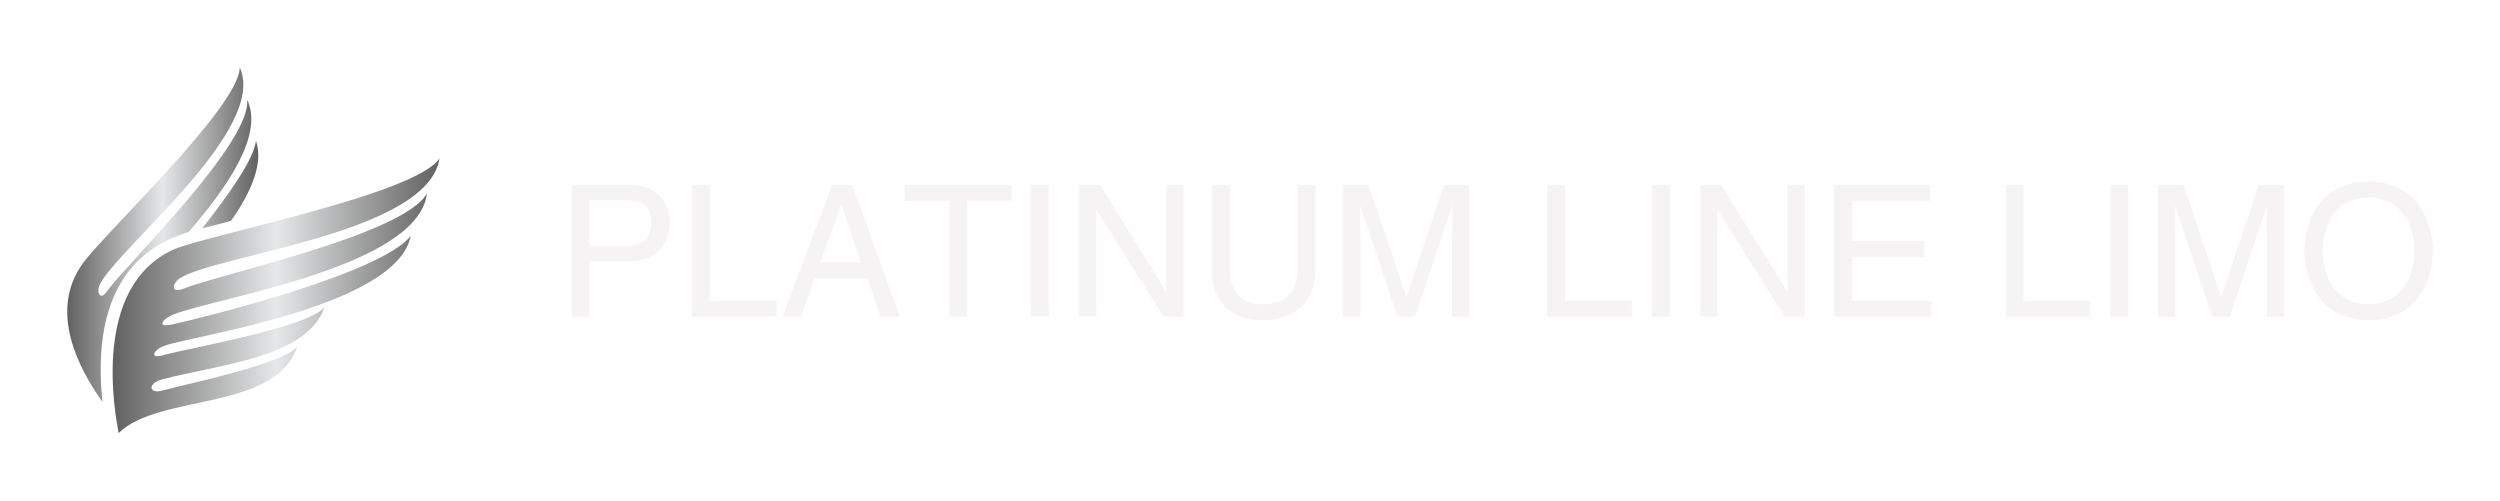
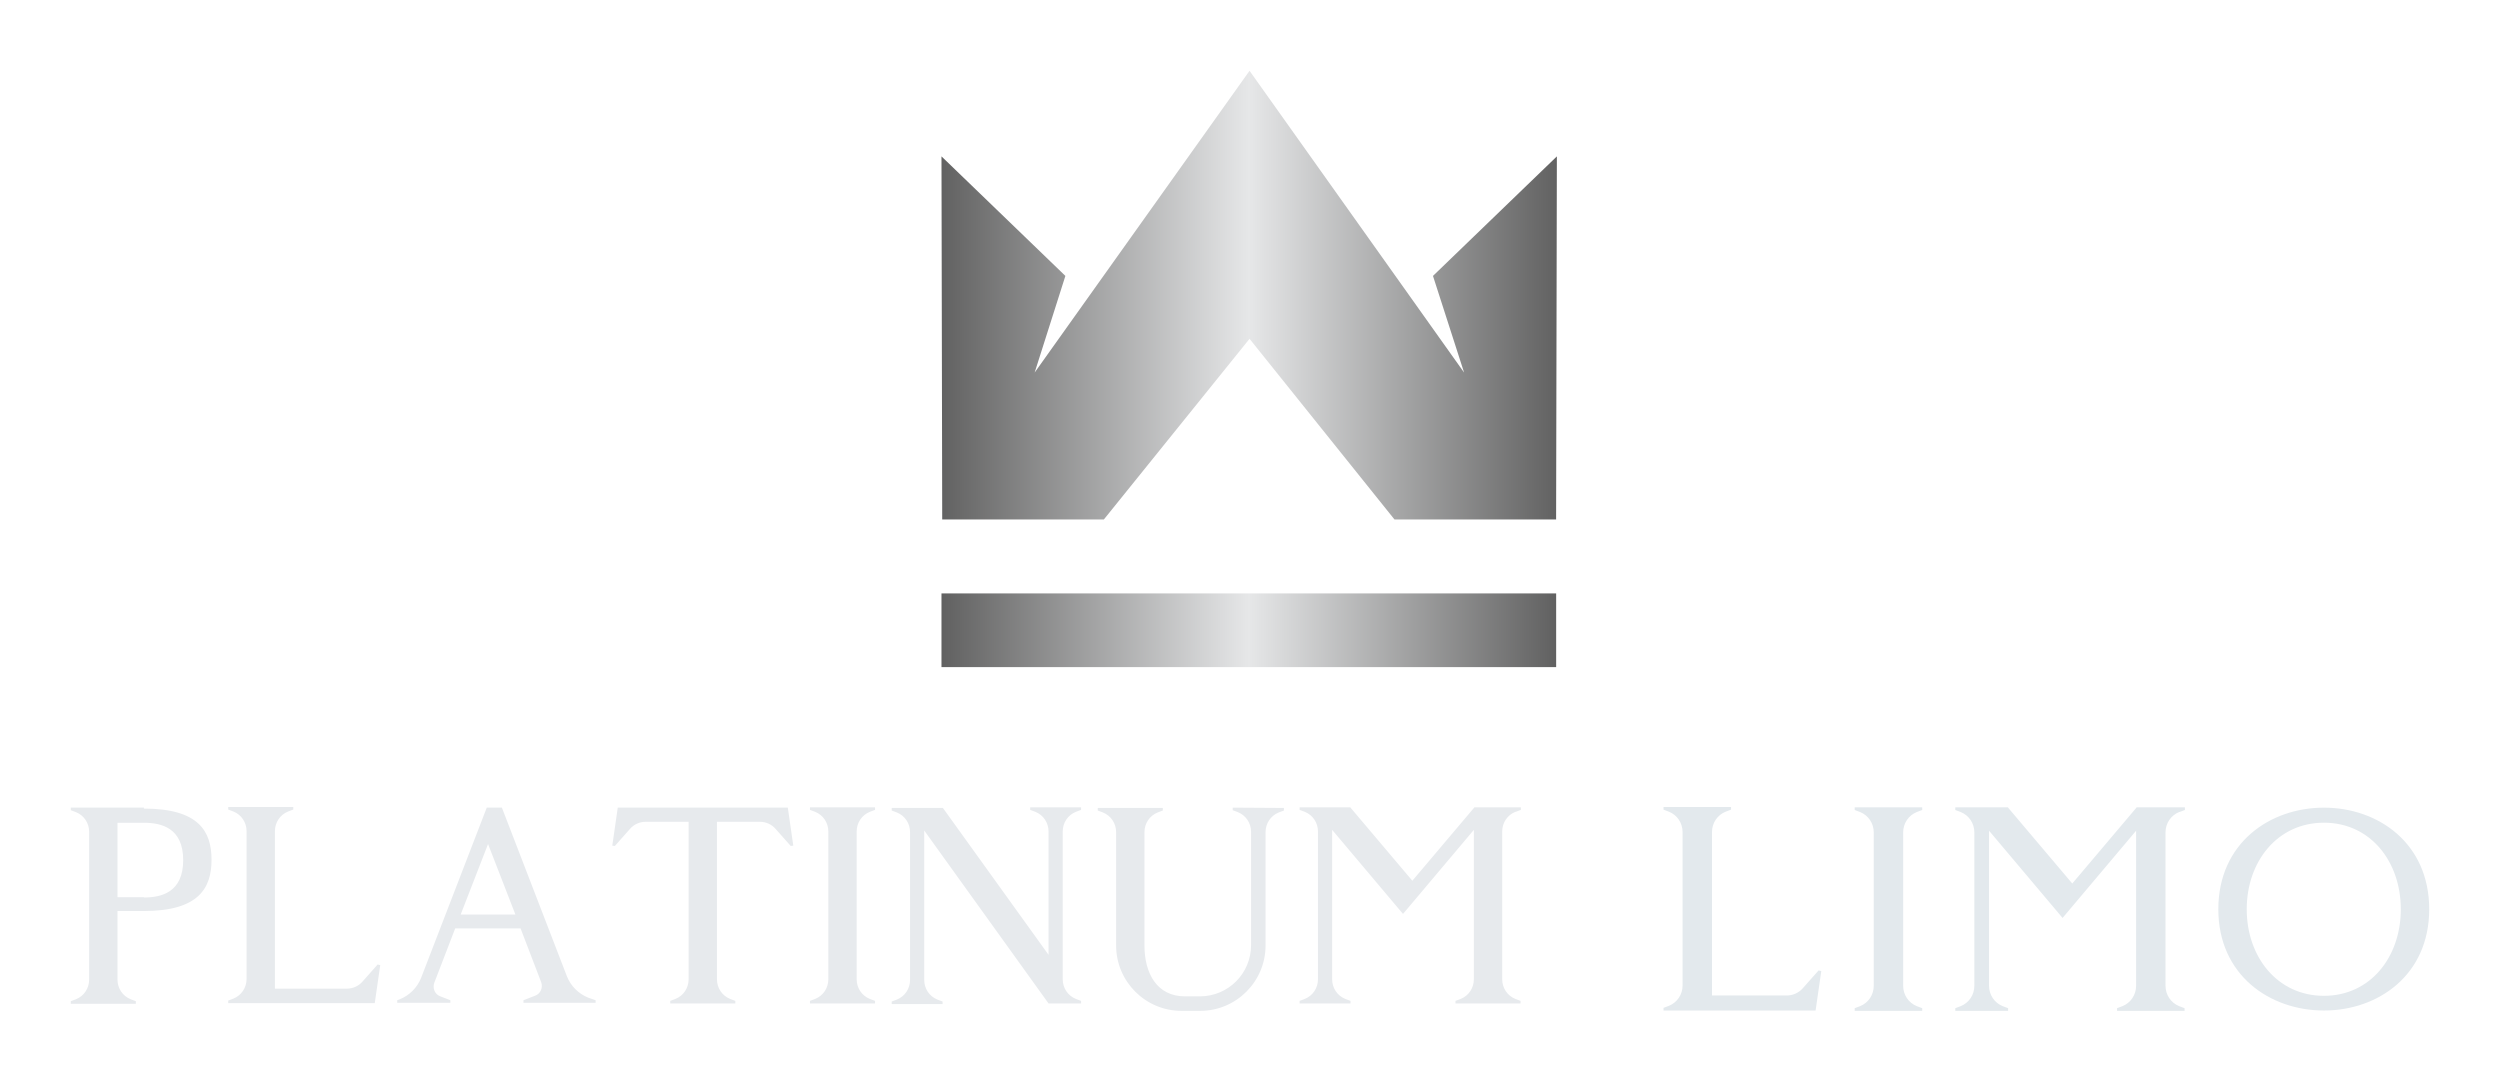
- <svg xmlns="http://www.w3.org/2000/svg" version="1.1" width="3170.566" height="634.46" viewBox="0 0 3170.566 634.46">
-   <g transform="scale(8.528286) translate(10, 10)">
-     <defs id="SvgjsDefs37819">
-       <linearGradient id="SvgjsLinearGradient37824">
-         <stop id="SvgjsStop37825" stop-color="#616161" offset="0" />
-         <stop id="SvgjsStop37826" stop-color="#e6e7e8" offset="0.5" />
-         <stop id="SvgjsStop37827" stop-color="#616161" offset="1" />
+ <svg xmlns="http://www.w3.org/2000/svg" version="1.1" width="3180.091" height="1375.894" viewBox="0 0 3180.091 1375.894">
+   <g transform="scale(9.00454) translate(10, 10)">
+     <defs id="SvgjsDefs1740">
+       <linearGradient id="SvgjsLinearGradient1747">
+         <stop id="SvgjsStop1748" stop-color="#616161" offset="0" />
+         <stop id="SvgjsStop1749" stop-color="#e6e7e8" offset="0.5" />
+         <stop id="SvgjsStop1750" stop-color="#616161" offset="1" />
      </linearGradient>
    </defs>
-     <g id="SvgjsG37820" featureKey="Df7oLJ-0" transform="matrix(0.1856478,0,0,0.1856478,0.0310637,0)" fill="url(#SvgjsLinearGradient37824)">
-       <defs />
+     <g id="SvgjsG1741" featureKey="symbolFeature-0" transform="matrix(1.002738,0,0,1.002738,116.3298,-8.016888)" fill="url(#SvgjsLinearGradient1747)">
      <g>
-         <path class="fil0" d="M79 230c19,-5 115,-22 127,-38 -14,41 -85,46 -130,58 -12,3 -11,12 0,9 18,-5 96,-21 108,-35 -18,52 -110,37 -143,69 -3,-16 -22,-117 44,-147 28,-12 194,-44 213,-73 -9,60 -178,77 -208,96 -6,4 -8,13 4,8 27,-11 176,-43 194,-76 -7,59 -167,83 -203,97 -8,3 -15,11 -1,8 27,-6 168,-41 191,-71 -11,57 -175,80 -197,88 -9,3 -14,12 1,7z" style="fill: url(#SvgjsLinearGradient37824);" />
-         <path class="fil0" d="M28 268c-20,-28 -42,-72 -17,-109 15,-23 127,-127 127,-159 23,50 -98,145 -112,174 -3,6 0,14 6,5 16,-22 115,-118 112,-153 13,28 -15,69 -47,106 -63,19 -75,77 -69,136zm80 -139c22,-28 41,-55 43,-70 6,17 -3,40 -20,64 -7,2 -15,4 -23,6z" style="fill: url(#SvgjsLinearGradient37824);" />
+         <line x1="47.58" y1="81.591" x2="48.16" y2="83.139" />
+         <line x1="49.177" y1="65.302" x2="49.713" y2="66.835" />
+         <polygon points="75.893,36.894 80.277,50.509 50.051,7.995 19.776,50.509 24.107,36.894 6.652,20.053 6.755,71.207 29.526,71.207    50.051,45.753 70.471,71.207 93.24,71.207 93.348,20.053  " />
+         <rect x="6.652" y="81.623" width="86.594" height="10.382" />
      </g>
    </g>
-     <g id="SvgjsG37821" featureKey="Ua4uQk-0" transform="matrix(1.36273,0,0,1.36273,72.6561,9.832038)" fill="#f5f3f3">
-       <path d="M3.66 7.3 l0 4.98 l3.86 0 c1.74 0 2.92 -0.64 2.92 -2.58 c0 -1.82 -1.24 -2.4 -2.84 -2.4 l-3.94 0 z M3.66 13.94 l0 6.06 l-1.94 0 l0 -14.36 l6.46 0 c2.66 0 4.26 1.72 4.26 4.04 c0 2 -1.14 4.26 -4.26 4.26 l-4.52 0 z M16.8 5.64 l0 12.64 l7.28 0 l0 1.72 l-9.22 0 l0 -14.36 l1.94 0 z M34 15.82 l-5.76 0 l-1.5 4.18 l-2 0 l5.4 -14.36 l2.2 0 l5.2 14.36 l-2.12 0 z M28.84 14.1 l4.46 0 l-2.12 -6.32 l-0.04 0 z M38.08 7.36 l0 -1.72 l11.66 0 l0 1.72 l-4.86 0 l0 12.64 l-1.94 0 l0 -12.64 l-4.86 0 z M53.78 5.64 l0 14.36 l-1.94 0 l0 -14.36 l1.94 0 z M66.62 17.24 l0 -11.6 l1.88 0 l0 14.36 l-2.18 0 l-7.3 -11.6 l-0.04 0 l0 11.6 l-1.88 0 l0 -14.36 l2.3 0 l7.18 11.6 l0.04 0 z M80.96 5.64 l1.94 0 l0 9.32 c0 2.94 -1.84 5.42 -5.78 5.42 c-3.86 0 -5.52 -2.48 -5.52 -5.16 l0 -9.58 l1.94 0 l0 9.04 c0 3.12 1.9 3.98 3.64 3.98 c1.78 0 3.78 -0.82 3.78 -3.94 l0 -9.08 z M99.68 20 l-1.88 0 l0 -8.48 c0 -0.42 0.04 -2.24 0.04 -3.58 l-0.04 0 l-4.04 12.06 l-1.92 0 l-4.04 -12.04 l-0.04 0 c0 1.32 0.04 3.14 0.04 3.56 l0 8.48 l-1.88 0 l0 -14.36 l2.78 0 l4.1 12.14 l0.04 0 l4.08 -12.14 l2.76 0 l0 14.36 z M110.14 5.64 l0 12.64 l7.28 0 l0 1.72 l-9.22 0 l0 -14.36 l1.94 0 z M121.56 5.64 l0 14.36 l-1.94 0 l0 -14.36 l1.94 0 z M134.4 17.24 l0 -11.6 l1.88 0 l0 14.36 l-2.18 0 l-7.3 -11.6 l-0.04 0 l0 11.6 l-1.88 0 l0 -14.36 l2.3 0 l7.18 11.6 l0.04 0 z M150.12 18.28 l0 1.72 l-10.6 0 l0 -14.36 l10.46 0 l0 1.72 l-8.52 0 l0 4.4 l7.86 0 l0 1.72 l-7.86 0 l0 4.8 l8.66 0 z M160.16 5.64 l0 12.64 l7.28 0 l0 1.72 l-9.22 0 l0 -14.36 l1.94 0 z M171.58 5.64 l0 14.36 l-1.94 0 l0 -14.36 l1.94 0 z M188.6 20 l-1.88 0 l0 -8.48 c0 -0.42 0.04 -2.24 0.04 -3.58 l-0.04 0 l-4.04 12.06 l-1.92 0 l-4.04 -12.04 l-0.04 0 c0 1.32 0.04 3.14 0.04 3.56 l0 8.48 l-1.88 0 l0 -14.36 l2.78 0 l4.1 12.14 l0.04 0 l4.08 -12.14 l2.76 0 l0 14.36 z M202.82 12.82 c0 -3.38 -1.88 -5.84 -5 -5.84 s-5 2.46 -5 5.84 s1.88 5.84 5 5.84 s5 -2.46 5 -5.84 z M204.82 12.82 c0 3.1 -1.64 7.56 -7 7.56 s-7 -4.46 -7 -7.56 s1.64 -7.56 7 -7.56 s7 4.46 7 7.56 z" />
+     <g id="SvgjsG1742" featureKey="nameLeftFeature-0" transform="matrix(2.274882,0,0,2.274882,-2.274882,86.16492)" fill="#e7eaed">
+       <path d="M5.54 7.88 l0 0.06 c3.42 0 4.2 1.42 4.2 3.18 c0 1.74 -0.78 3.18 -4.2 3.18 l-1.64 0 l0 4.26 c0 0.54 0.32 1.02 0.82 1.22 l0.32 0.12 l0 0.16 l-4.04 0 l0 -0.16 l0.32 -0.12 c0.5 -0.2 0.82 -0.68 0.82 -1.22 l0 -9.18 c0 -0.54 -0.32 -1.02 -0.82 -1.22 l-0.32 -0.12 l0 -0.16 l4.54 0 z M5.54 13.44 l0 0.02 c1.06 0 2.44 -0.3 2.44 -2.32 s-1.38 -2.32 -2.44 -2.32 l-1.64 0 l0 4.62 l1.64 0 z M20.056 17.62 l0.16 0.04 l-0.34 2.36 l-9.1 0 l0 -0.16 l0.32 -0.12 c0.5 -0.2 0.82 -0.68 0.82 -1.22 l0 -9.18 c0 -0.54 -0.32 -1.02 -0.82 -1.22 l-0.32 -0.12 l0 -0.16 l4.04 0 l0 0.16 l-0.32 0.12 c-0.5 0.2 -0.82 0.68 -0.82 1.22 l0 9.78 l4.48 0 c0.36 0 0.72 -0.16 0.96 -0.44 z M33.131 19.68 l0.46 0.16 l0 0.16 l-4.48 0 l0 -0.16 l0.72 -0.28 c0.34 -0.12 0.5 -0.5 0.38 -0.84 l-1.28 -3.34 l-4.06 0 l-1.3 3.38 c-0.12 0.34 0.04 0.72 0.38 0.84 l0.62 0.24 l0 0.16 l-3.3 0 l0 -0.16 l0.16 -0.06 c0.6 -0.24 1.08 -0.72 1.32 -1.32 l4.08 -10.58 l0.94 0 l4.04 10.48 c0.24 0.6 0.72 1.08 1.32 1.32 z M25.211 14.52 l3.4 0 l-1.7 -4.38 z M45.526 7.88 l0.34 2.36 l-0.16 0.02 l-0.94 -1.06 c-0.24 -0.28 -0.6 -0.44 -0.96 -0.44 l-2.68 0 l0 9.78 c0 0.54 0.32 1.02 0.82 1.22 l0.32 0.12 l0 0.16 l-4.04 0 l0 -0.16 l0.32 -0.12 c0.5 -0.2 0.82 -0.68 0.82 -1.22 l0 -9.78 l-2.68 0 c-0.36 0 -0.72 0.16 -0.96 0.44 l-0.94 1.06 l-0.16 -0.02 l0.34 -2.36 l10.56 0 z M50.622 8.14 c-0.5 0.2 -0.82 0.68 -0.82 1.22 l0 9.18 c0 0.54 0.32 1.02 0.82 1.22 l0.32 0.12 l0 0.16 l-4.04 0 l0 -0.16 l0.32 -0.12 c0.5 -0.2 0.82 -0.68 0.82 -1.22 l0 -9.18 c0 -0.54 -0.32 -1.02 -0.82 -1.22 l-0.32 -0.12 l0 -0.16 l4.04 0 l0 0.16 z M63.417 8.14 c-0.5 0.2 -0.82 0.68 -0.82 1.22 l0 9.18 c0 0.54 0.32 1.02 0.82 1.22 l0.32 0.12 l0 0.16 l-2.02 0 l-7.72 -10.74 l0 9.28 c0 0.54 0.32 1.02 0.82 1.22 l0.32 0.12 l0 0.16 l-3.16 0 l0 -0.16 l0.32 -0.12 c0.5 -0.2 0.82 -0.68 0.82 -1.22 l0 -9.18 c0 -0.54 -0.32 -1.02 -0.82 -1.22 l-0.32 -0.12 l0 -0.16 l3.18 0 l6.56 9.12 l0 -7.66 c0 -0.54 -0.32 -1.02 -0.82 -1.22 l-0.32 -0.12 l0 -0.16 l3.16 0 l0 0.16 z M73.153 7.88 l3.18 0.02 l0 0.16 l-0.32 0.12 c-0.5 0.2 -0.82 0.68 -0.82 1.22 l0 7.04 c0 2.24 -1.82 4.06 -4.06 4.06 l-1.16 0 c-2.24 0 -4.06 -1.82 -4.06 -4.06 l0 -7.04 c0 -0.54 -0.32 -1.02 -0.82 -1.22 l-0.32 -0.12 l0 -0.16 l4.04 0 l0 0.16 l-0.32 0.12 c-0.5 0.2 -0.82 0.68 -0.82 1.22 l0 7.04 c0 1.74 0.78 3.16 2.52 3.16 l0.92 0 c1.76 0 3.18 -1.42 3.18 -3.18 l0 -7.04 c0 -0.54 -0.32 -1.02 -0.82 -1.22 l-0.32 -0.12 l0 -0.16 z M90.728 8.14 l-0.02 0 c-0.5 0.2 -0.82 0.68 -0.82 1.22 l0 9.18 c0 0.54 0.32 1.02 0.82 1.22 l0.32 0.12 l0 0.16 l-4.04 0 l0 -0.16 l0.32 -0.12 c0.5 -0.2 0.82 -0.68 0.82 -1.22 l0 -9.28 l-4.4 5.22 l-4.4 -5.22 l0 9.28 c0 0.54 0.32 1.02 0.82 1.22 l0.32 0.12 l0 0.16 l-3.16 0 l0 -0.16 l0.32 -0.12 c0.5 -0.2 0.82 -0.68 0.82 -1.22 l0 -9.18 c0 -0.54 -0.32 -1.02 -0.82 -1.22 l-0.32 -0.12 l0 -0.16 l3.16 0 l0 0.02 l3.84 4.54 l3.84 -4.54 l0 -0.02 l2.9 0 l0 0.16 z " />
+     </g>
+     <g id="SvgjsG1743" featureKey="nameRightFeature-0" transform="matrix(2.360656,0,0,2.360656,210.1279,85.49245)" fill="#e3e9ed">
+       <path d="M15.58 17.62 l0.16 0.04 l-0.34 2.36 l-9.1 0 l0 -0.16 l0.32 -0.12 c0.5 -0.2 0.82 -0.68 0.82 -1.22 l0 -9.18 c0 -0.54 -0.32 -1.02 -0.82 -1.22 l-0.32 -0.12 l0 -0.16 l4.04 0 l0 0.16 l-0.32 0.12 c-0.5 0.2 -0.82 0.68 -0.82 1.22 l0 9.78 l4.48 0 c0.36 0 0.72 -0.16 0.96 -0.44 z M21.46 8.14 c-0.5 0.2 -0.82 0.68 -0.82 1.22 l0 9.18 c0 0.54 0.32 1.02 0.82 1.22 l0.32 0.12 l0 0.16 l-4.04 0 l0 -0.16 l0.32 -0.12 c0.5 -0.2 0.82 -0.68 0.82 -1.22 l0 -9.18 c0 -0.54 -0.32 -1.02 -0.82 -1.22 l-0.32 -0.12 l0 -0.16 l4.04 0 l0 0.16 z M37.18 8.14 l-0.02 0 c-0.5 0.2 -0.82 0.68 -0.82 1.22 l0 9.18 c0 0.54 0.32 1.02 0.82 1.22 l0.32 0.12 l0 0.16 l-4.04 0 l0 -0.16 l0.32 -0.12 c0.5 -0.2 0.82 -0.68 0.82 -1.22 l0 -9.28 l-4.4 5.22 l-4.4 -5.22 l0 9.28 c0 0.54 0.32 1.02 0.82 1.22 l0.32 0.12 l0 0.16 l-3.16 0 l0 -0.16 l0.32 -0.12 c0.5 -0.2 0.82 -0.68 0.82 -1.22 l0 -9.18 c0 -0.54 -0.32 -1.02 -0.82 -1.22 l-0.32 -0.12 l0 -0.16 l3.16 0 l0 0.02 l3.84 4.54 l3.84 -4.54 l0 -0.02 l2.9 0 l0 0.16 z  M45.82 7.88 c3.24 0 6.3 2.12 6.3 6.08 c0 3.94 -3.06 6.06 -6.3 6.06 s-6.32 -2.12 -6.32 -6.06 c0 -3.96 3.08 -6.08 6.32 -6.08 z M45.82 19.14 c2.78 0 4.6 -2.32 4.6 -5.18 s-1.82 -5.18 -4.6 -5.18 s-4.62 2.32 -4.62 5.18 s1.84 5.18 4.62 5.18 z" />
    </g>
  </g>
</svg>
